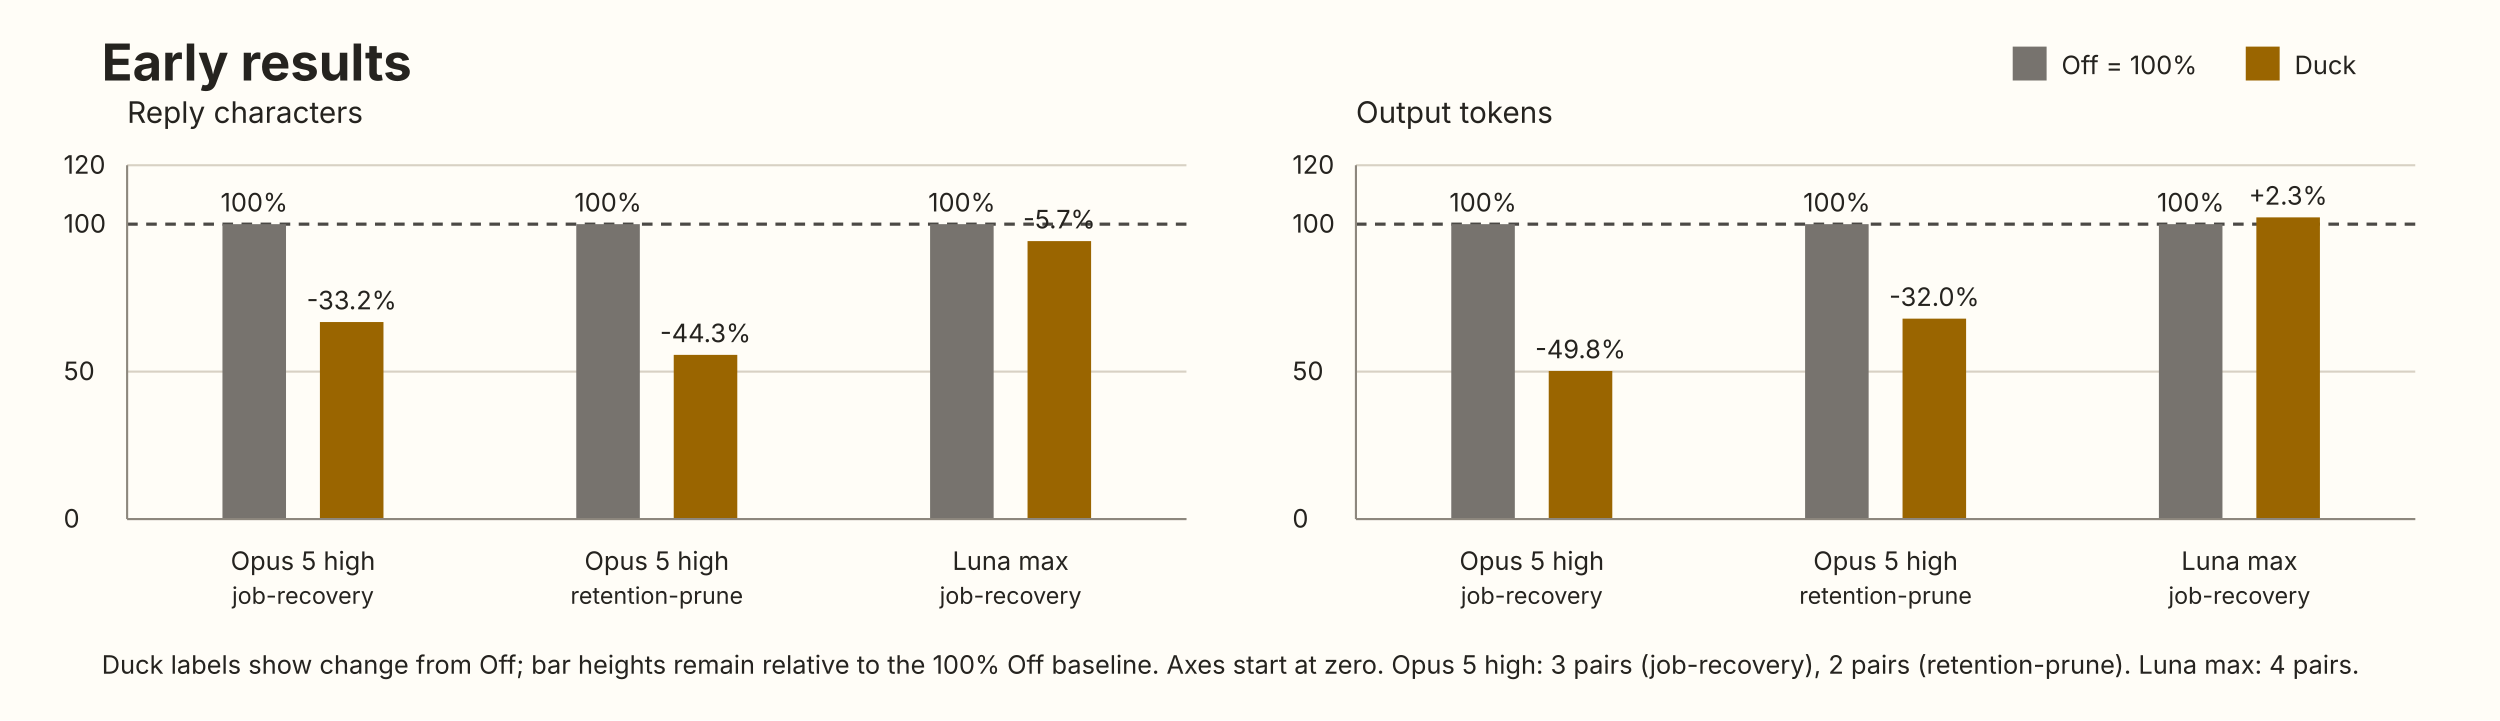
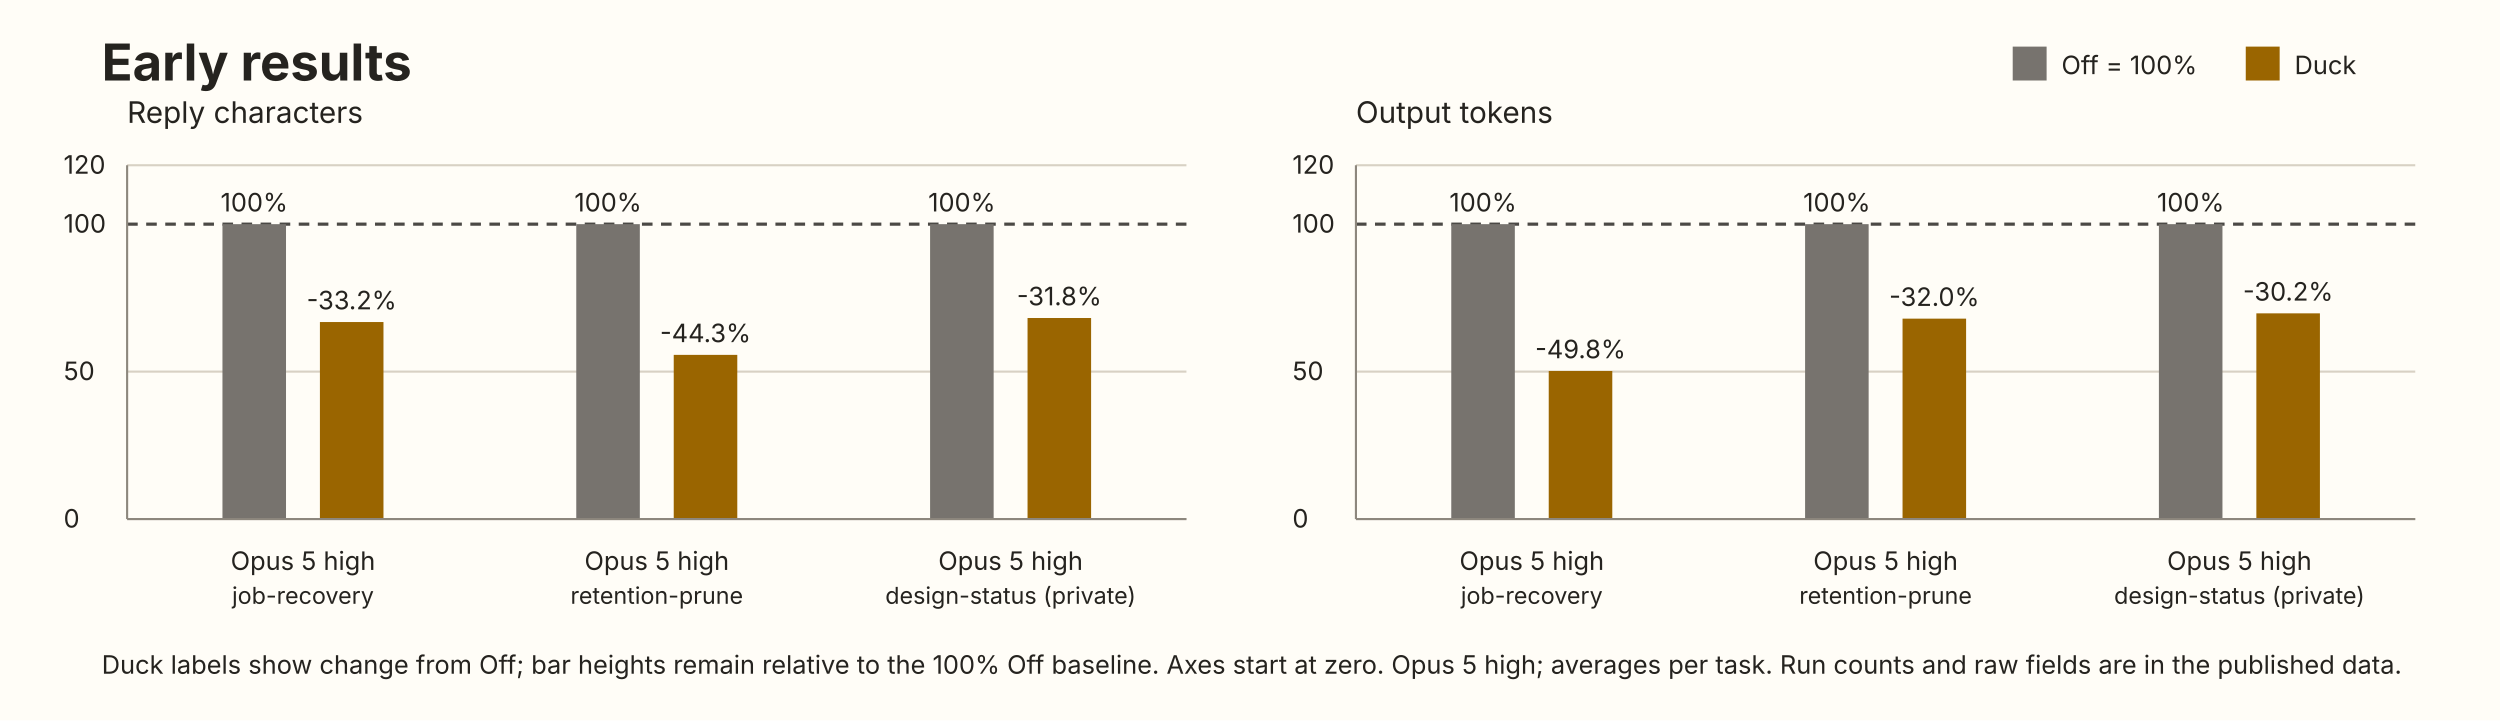
<svg xmlns="http://www.w3.org/2000/svg" width="1180" height="340" viewBox="0 0 1180 340">
  <rect class="bg" width="100%" height="100%" fill="#fffdf7" />
  <style>text{font-family:system-ui,-apple-system,sans-serif;fill:#25231f} .title{font-size:24px;font-weight:700} .label{font-size:14px} .small{font-size:12px} .tiny{font-size:11px} .axis{stroke:#8d877d;stroke-width:1} .grid{stroke:#d8d1c4;stroke-width:1} .baseline{stroke:#4b4945;stroke-width:1.5;stroke-dasharray:5 4} @media (prefers-color-scheme:dark){.bg{fill:#171612} text{fill:#f5efe4}.axis{stroke:#aaa397}.grid{stroke:#5b564d}.baseline{stroke:#d1c8b8}}</style>
  <text x="48" y="38" class="title">Early results</text>
  <rect x="950" y="22" width="16" height="16" fill="#77736e" />
  <text x="973" y="35" class="small">Off = 100%</text>
  <rect x="1060" y="22" width="16" height="16" fill="#9a6500" />
  <text x="1083" y="35" class="small">Duck</text>
  <text x="60" y="58" class="label">Reply characters</text>
  <line x1="60" y1="245.0" x2="560" y2="245.0" class="grid" />
  <text x="30" y="249.0" class="small">0</text>
  <line x1="60" y1="175.4" x2="560" y2="175.4" class="grid" />
  <text x="30" y="179.4" class="small">50</text>
  <line x1="60" y1="105.8" x2="560" y2="105.8" class="baseline" />
  <text x="30" y="109.8" class="small">100</text>
  <line x1="60" y1="78.0" x2="560" y2="78.0" class="grid" />
  <text x="30" y="82.0" class="small">120</text>
  <rect x="105" y="105.8" width="30" height="139.2" fill="#77736e" />
  <text x="120" y="99.8" text-anchor="middle" class="small">100%</text>
  <rect x="151" y="152.0" width="30" height="93.0" fill="#9a6500" />
  <text x="166" y="146.0" text-anchor="middle" class="small">-33.2%</text>
  <text x="143" y="269" text-anchor="middle" class="small">Opus 5 high</text>
  <text x="143" y="285" text-anchor="middle" class="tiny">job-recovery</text>
  <rect x="272" y="105.8" width="30" height="139.2" fill="#77736e" />
  <text x="287" y="99.8" text-anchor="middle" class="small">100%</text>
  <rect x="318" y="167.5" width="30" height="77.5" fill="#9a6500" />
  <text x="333" y="161.5" text-anchor="middle" class="small">-44.3%</text>
  <text x="310" y="269" text-anchor="middle" class="small">Opus 5 high</text>
  <text x="310" y="285" text-anchor="middle" class="tiny">retention-prune</text>
  <rect x="439" y="105.8" width="30" height="139.2" fill="#77736e" />
  <text x="454" y="99.8" text-anchor="middle" class="small">100%</text>
-   <rect x="485" y="113.8" width="30" height="131.2" fill="#9a6500" />
-   <text x="500" y="107.8" text-anchor="middle" class="small">-5.7%</text>
-   <text x="477" y="269" text-anchor="middle" class="small">Luna max</text>
-   <text x="477" y="285" text-anchor="middle" class="tiny">job-recovery</text>
+   <rect x="485" y="150.1" width="30" height="94.9" fill="#9a6500" />
+   <text x="500" y="144.1" text-anchor="middle" class="small">-31.8%</text>
+   <text x="477" y="269" text-anchor="middle" class="small">Opus 5 high</text>
+   <text x="477" y="285" text-anchor="middle" class="tiny">design-status (private)</text>
  <line x1="60" y1="78" x2="60" y2="245" class="axis" />
  <line x1="60" y1="245" x2="560" y2="245" class="axis" />
  <text x="640" y="58" class="label">Output tokens</text>
  <line x1="640" y1="245.0" x2="1140" y2="245.0" class="grid" />
  <text x="610" y="249.0" class="small">0</text>
  <line x1="640" y1="175.4" x2="1140" y2="175.4" class="grid" />
  <text x="610" y="179.4" class="small">50</text>
  <line x1="640" y1="105.8" x2="1140" y2="105.8" class="baseline" />
  <text x="610" y="109.8" class="small">100</text>
  <line x1="640" y1="78.0" x2="1140" y2="78.0" class="grid" />
  <text x="610" y="82.0" class="small">120</text>
  <rect x="685" y="105.8" width="30" height="139.2" fill="#77736e" />
  <text x="700" y="99.8" text-anchor="middle" class="small">100%</text>
  <rect x="731" y="175.1" width="30" height="69.9" fill="#9a6500" />
  <text x="746" y="169.1" text-anchor="middle" class="small">-49.8%</text>
  <text x="723" y="269" text-anchor="middle" class="small">Opus 5 high</text>
  <text x="723" y="285" text-anchor="middle" class="tiny">job-recovery</text>
  <rect x="852" y="105.8" width="30" height="139.2" fill="#77736e" />
  <text x="867" y="99.8" text-anchor="middle" class="small">100%</text>
  <rect x="898" y="150.4" width="30" height="94.6" fill="#9a6500" />
  <text x="913" y="144.4" text-anchor="middle" class="small">-32.0%</text>
  <text x="890" y="269" text-anchor="middle" class="small">Opus 5 high</text>
  <text x="890" y="285" text-anchor="middle" class="tiny">retention-prune</text>
  <rect x="1019" y="105.8" width="30" height="139.2" fill="#77736e" />
  <text x="1034" y="99.8" text-anchor="middle" class="small">100%</text>
-   <rect x="1065" y="102.6" width="30" height="142.4" fill="#9a6500" />
-   <text x="1080" y="96.6" text-anchor="middle" class="small">+2.3%</text>
-   <text x="1057" y="269" text-anchor="middle" class="small">Luna max</text>
-   <text x="1057" y="285" text-anchor="middle" class="tiny">job-recovery</text>
+   <rect x="1065" y="147.9" width="30" height="97.1" fill="#9a6500" />
+   <text x="1080" y="141.9" text-anchor="middle" class="small">-30.2%</text>
+   <text x="1057" y="269" text-anchor="middle" class="small">Opus 5 high</text>
+   <text x="1057" y="285" text-anchor="middle" class="tiny">design-status (private)</text>
  <line x1="640" y1="78" x2="640" y2="245" class="axis" />
  <line x1="640" y1="245" x2="1140" y2="245" class="axis" />
-   <text x="48" y="318" class="small">Duck labels show change from Off; bar heights remain relative to the 100% Off baseline. Axes start at zero. Opus 5 high: 3 pairs (job-recovery), 2 pairs (retention-prune). Luna max: 4 pairs.</text>
+   <text x="48" y="318" class="small">Duck labels show change from Off; bar heights remain relative to the 100% Off baseline. Axes start at zero. Opus 5 high; averages per task. Run counts and raw fields are in the published data.</text>
</svg>
